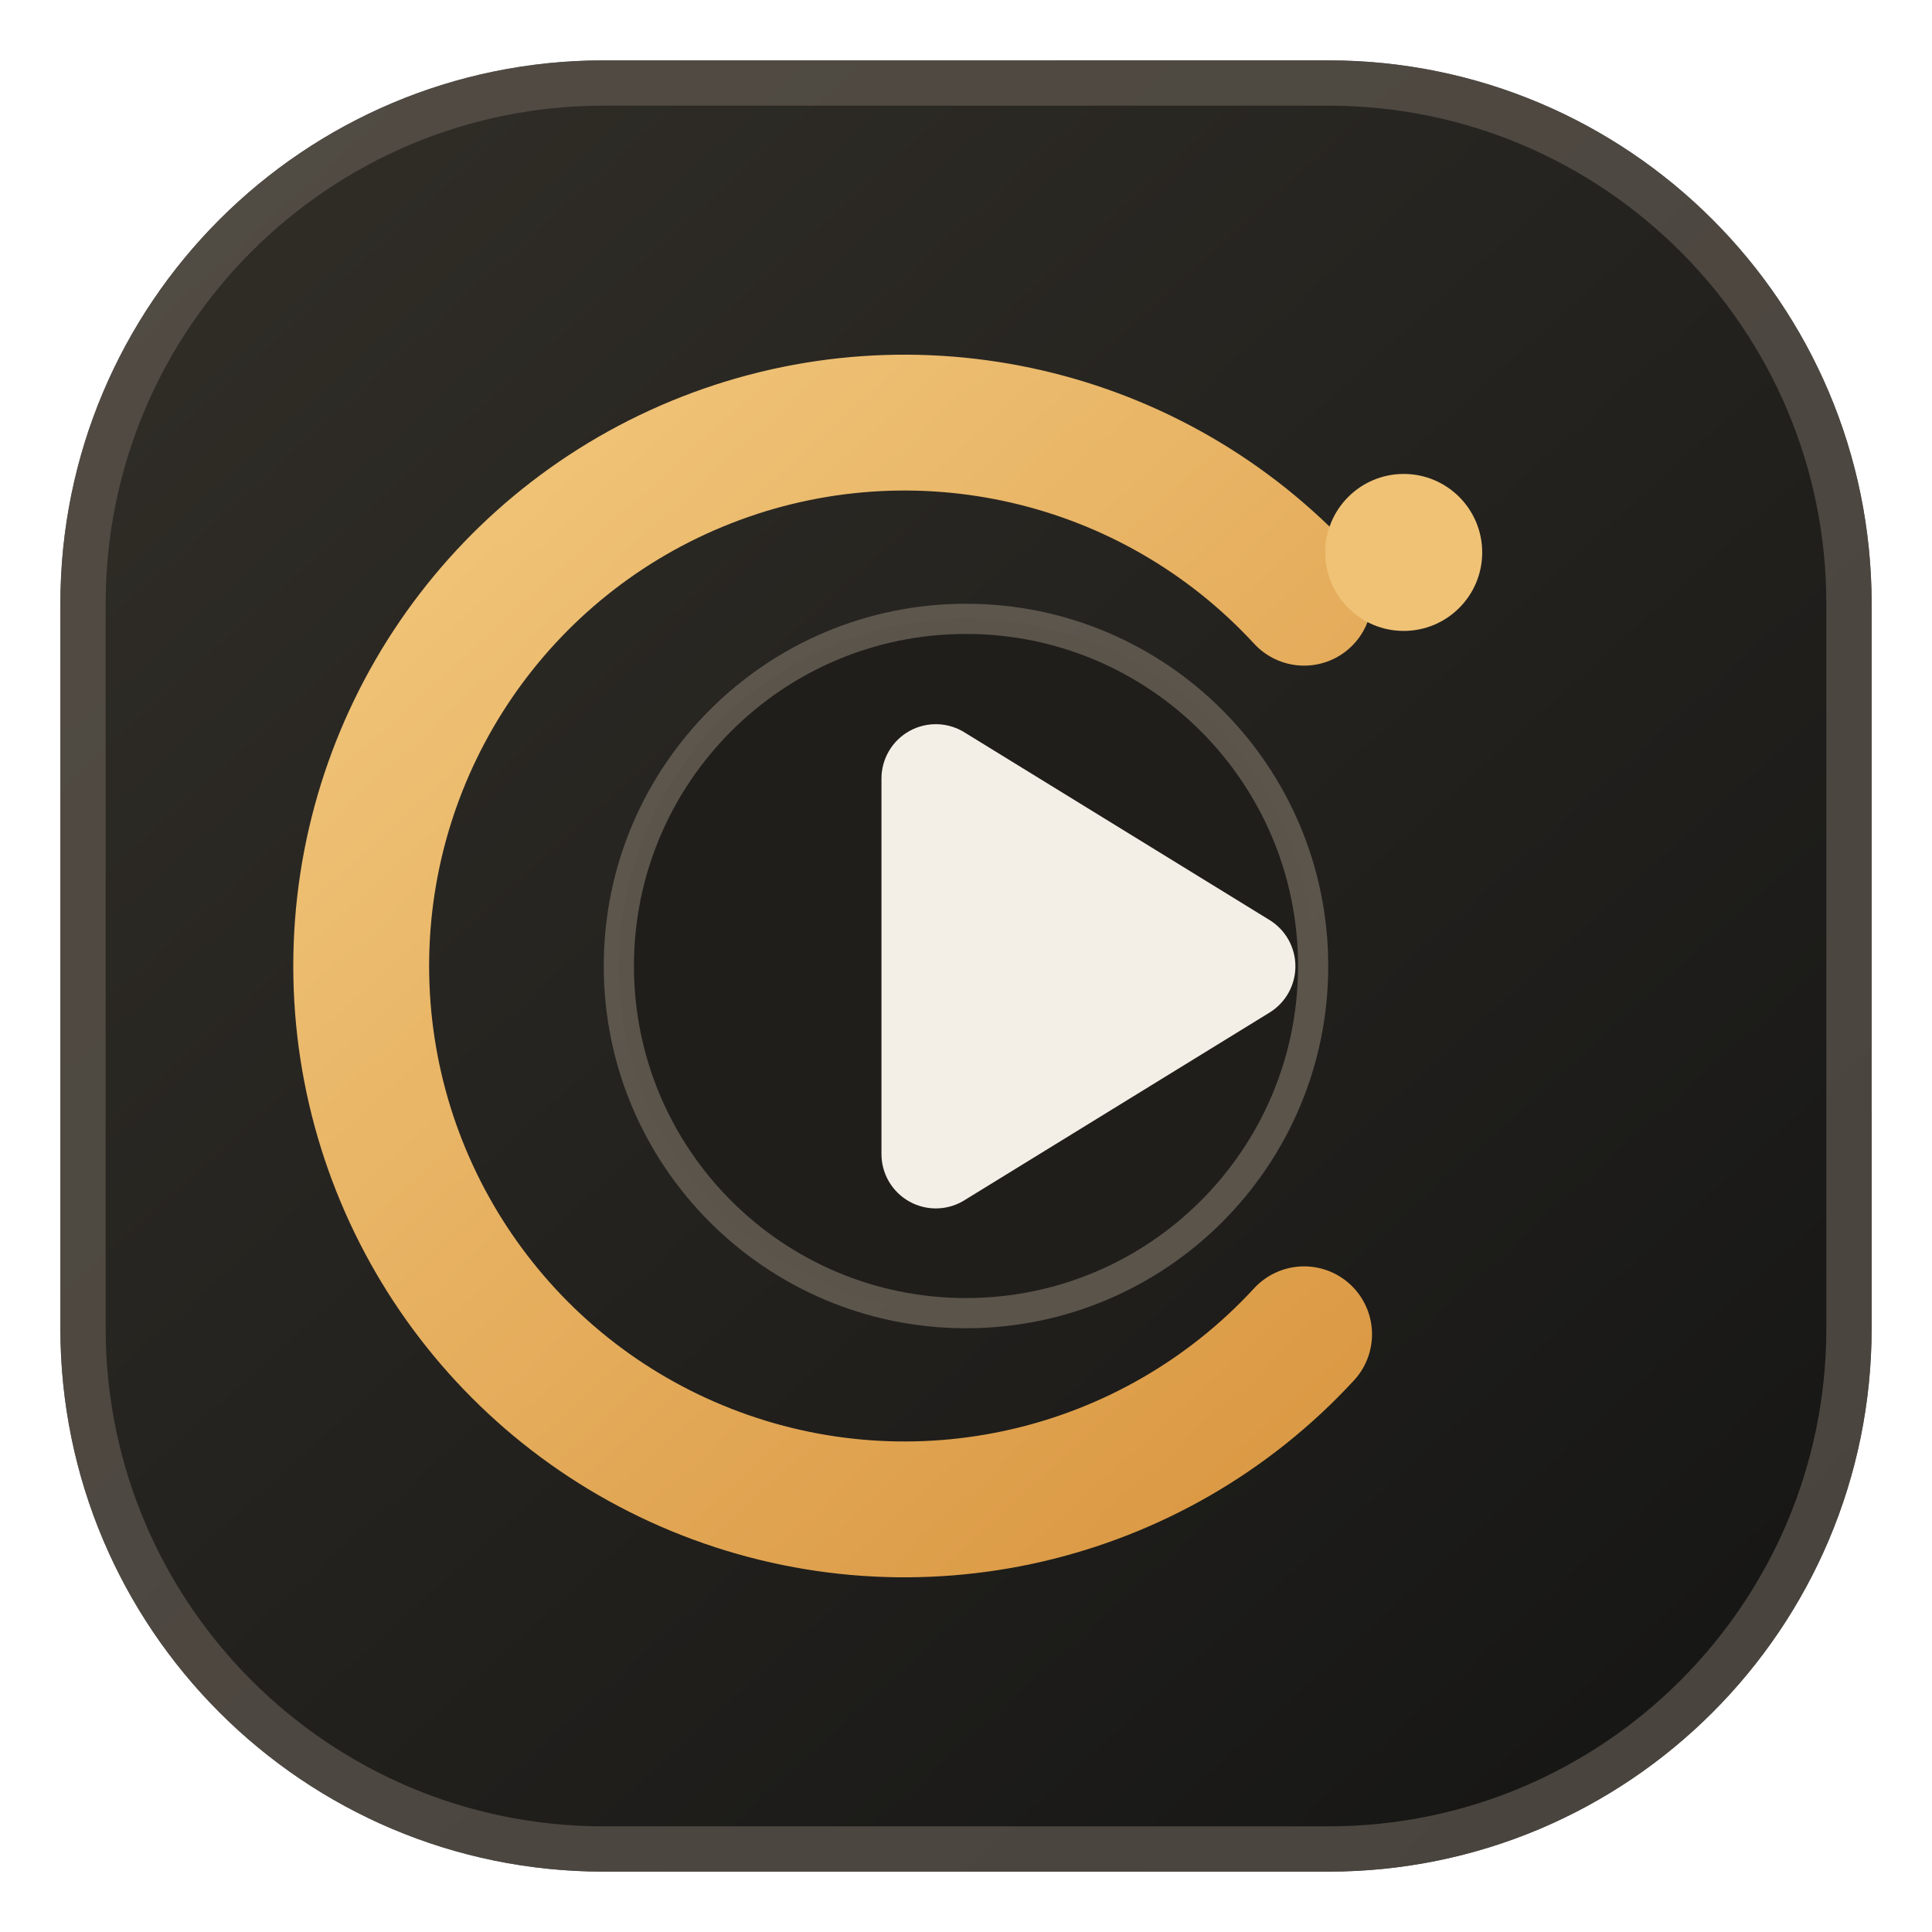
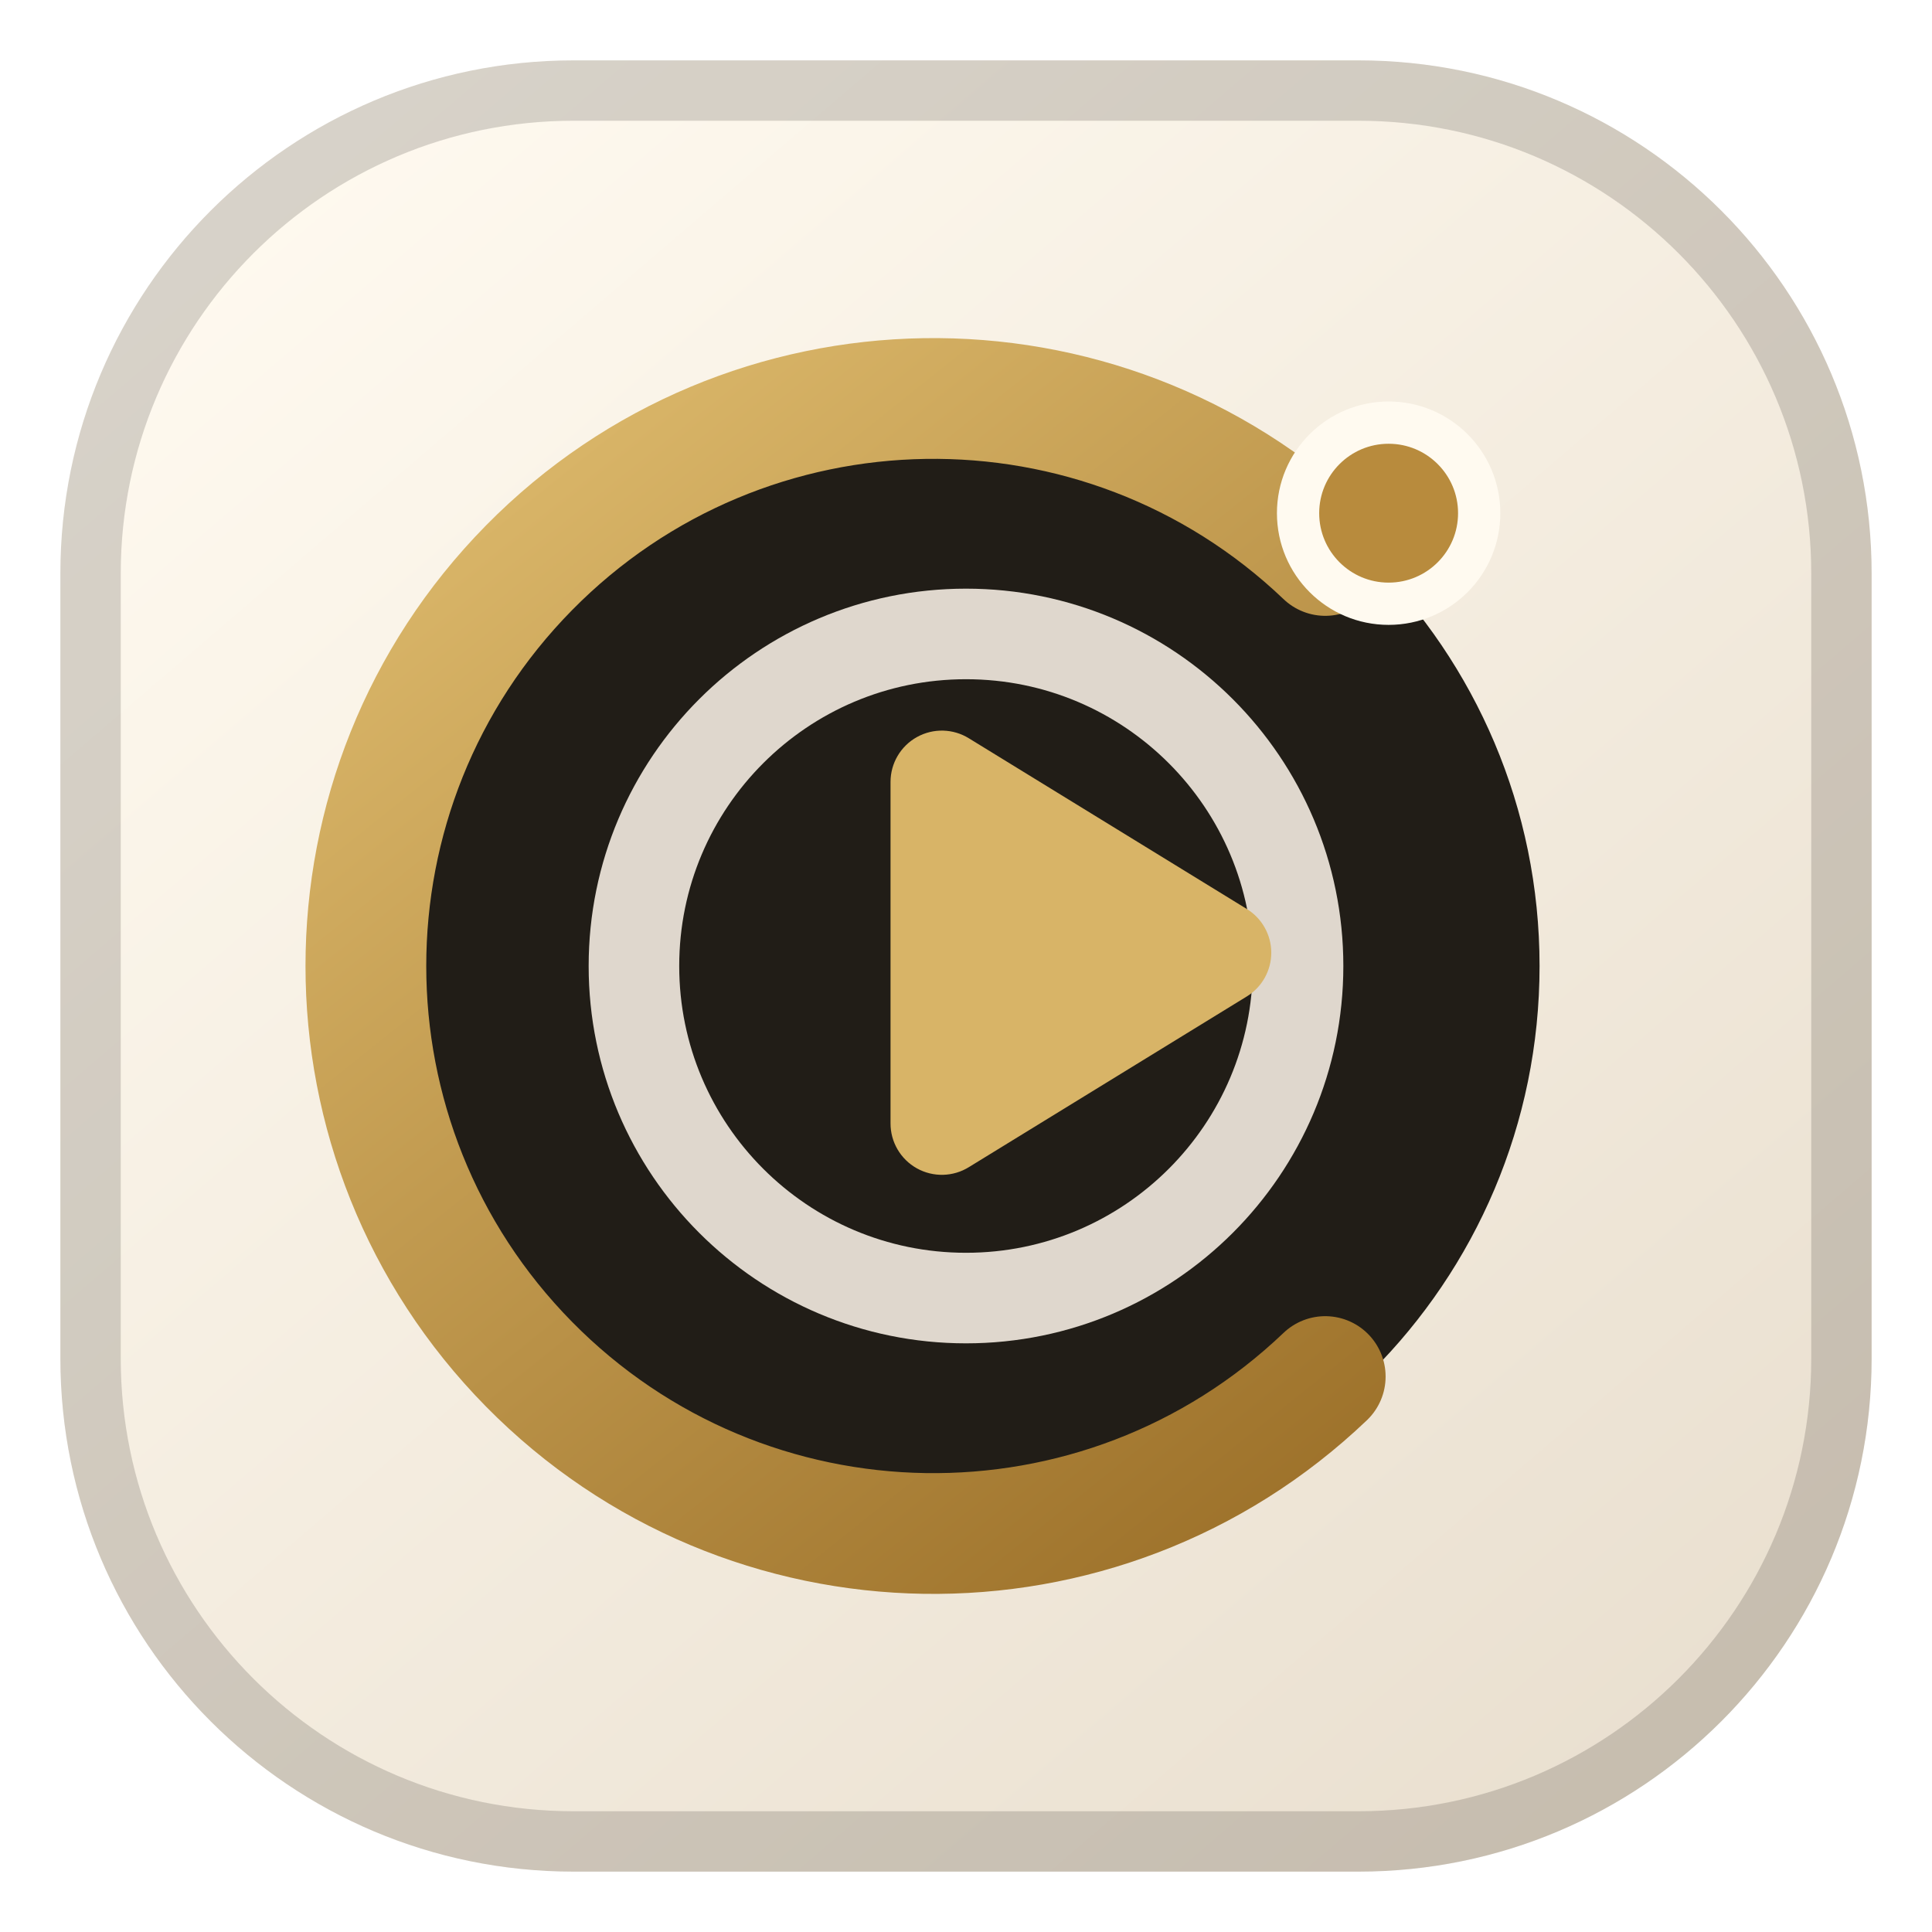
<svg xmlns="http://www.w3.org/2000/svg" viewBox="0 0 64 64">
  <defs>
-     <linearGradient id="surface" x1="8" y1="6" x2="56" y2="59" gradientUnits="userSpaceOnUse">
-       <stop stop-color="#302d27" />
-       <stop offset="1" stop-color="#161615" />
+     <linearGradient id="paper" x1="8" y1="4" x2="56" y2="60" gradientUnits="userSpaceOnUse">
+       <stop stop-color="#fffaf0" />
+       <stop offset="1" stop-color="#e9dfcf" />
    </linearGradient>
-     <linearGradient id="amber" x1="18" y1="16" x2="48" y2="49" gradientUnits="userSpaceOnUse">
-       <stop stop-color="#efc276" />
-       <stop offset="1" stop-color="#d9953f" />
+     <linearGradient id="gold" x1="19" y1="15" x2="47" y2="50" gradientUnits="userSpaceOnUse">
+       <stop stop-color="#d8b467" />
+       <stop offset="1" stop-color="#9a6e27" />
    </linearGradient>
  </defs>
-   <rect x="2" y="2" width="60" height="60" rx="18" fill="url(#surface)" />
-   <rect x="2.75" y="2.75" width="58.5" height="58.5" rx="17.25" fill="none" stroke="#5d574e" stroke-opacity=".72" stroke-width="1.5" />
-   <path d="M43.2 19.8a18 18 0 1 0 0 24.4" fill="none" stroke="url(#amber)" stroke-linecap="round" stroke-width="4.5" />
-   <circle cx="32" cy="32" r="11.5" fill="#201e1b" stroke="#746c60" stroke-opacity=".7" />
-   <path d="M29.2 25.8a1.8 1.8 0 0 1 2.78-1.52l10.08 6.2a1.8 1.8 0 0 1 0 3.06l-10.08 6.2a1.8 1.8 0 0 1-2.78-1.53V25.8Z" fill="#f4efe6" />
-   <circle cx="46.5" cy="18.3" r="2.6" fill="#efc276" />
+   <rect x="2" y="2" width="60" height="60" rx="17" fill="url(#paper)" />
+   <rect x="3" y="3" width="58" height="58" rx="16" fill="none" stroke="#2b251e" stroke-opacity=".18" stroke-width="2" />
+   <circle cx="32" cy="32" r="19" fill="#211d17" />
+   <circle cx="32" cy="32" r="11" fill="none" stroke="#f8f1e5" stroke-opacity=".88" stroke-width="3" />
+   <path d="M43.9 18.4a18.8 18.8 0 1 0 0 27.2" fill="none" stroke="url(#gold)" stroke-linecap="round" stroke-width="4" />
+   <path d="M29.5 25.9a1.7 1.7 0 0 1 2.6-1.44l9.2 5.65a1.7 1.7 0 0 1 0 2.9l-9.2 5.65a1.7 1.7 0 0 1-2.6-1.45V25.9Z" fill="#d8b467" />
+   <circle cx="46" cy="17" r="3" fill="#b88b3d" stroke="#fffaf0" stroke-width="1.4" />
</svg>
